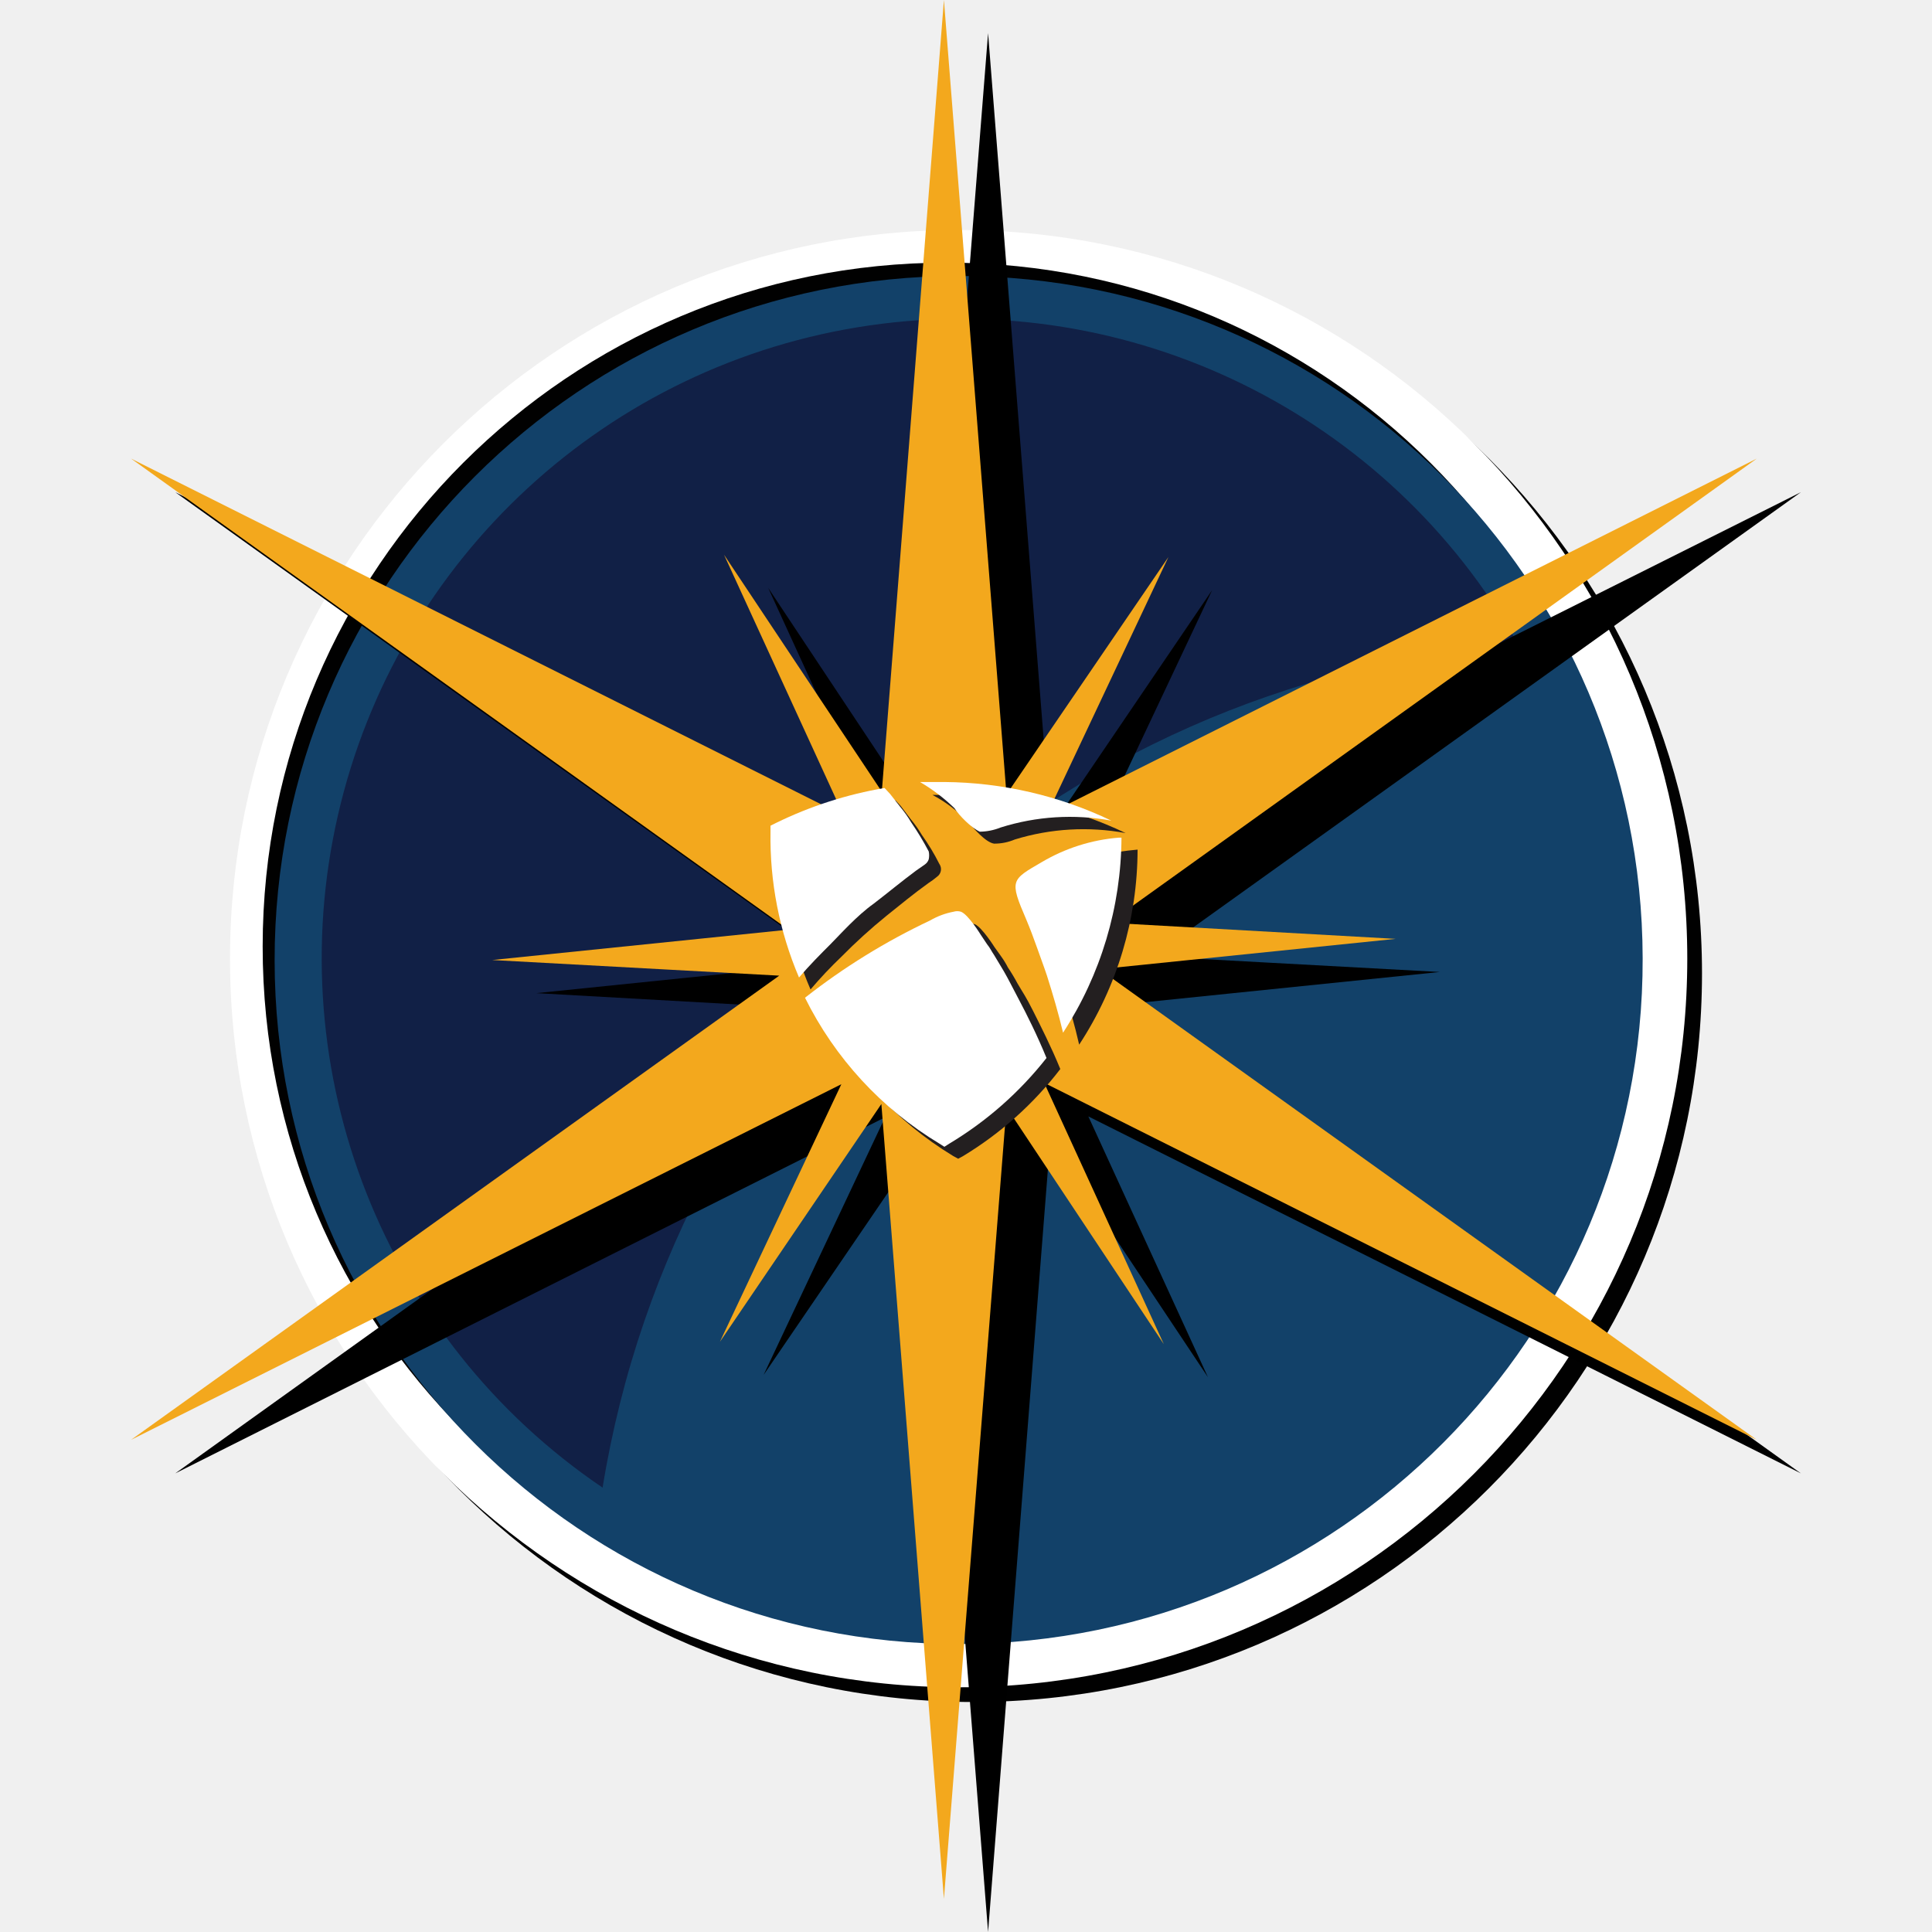
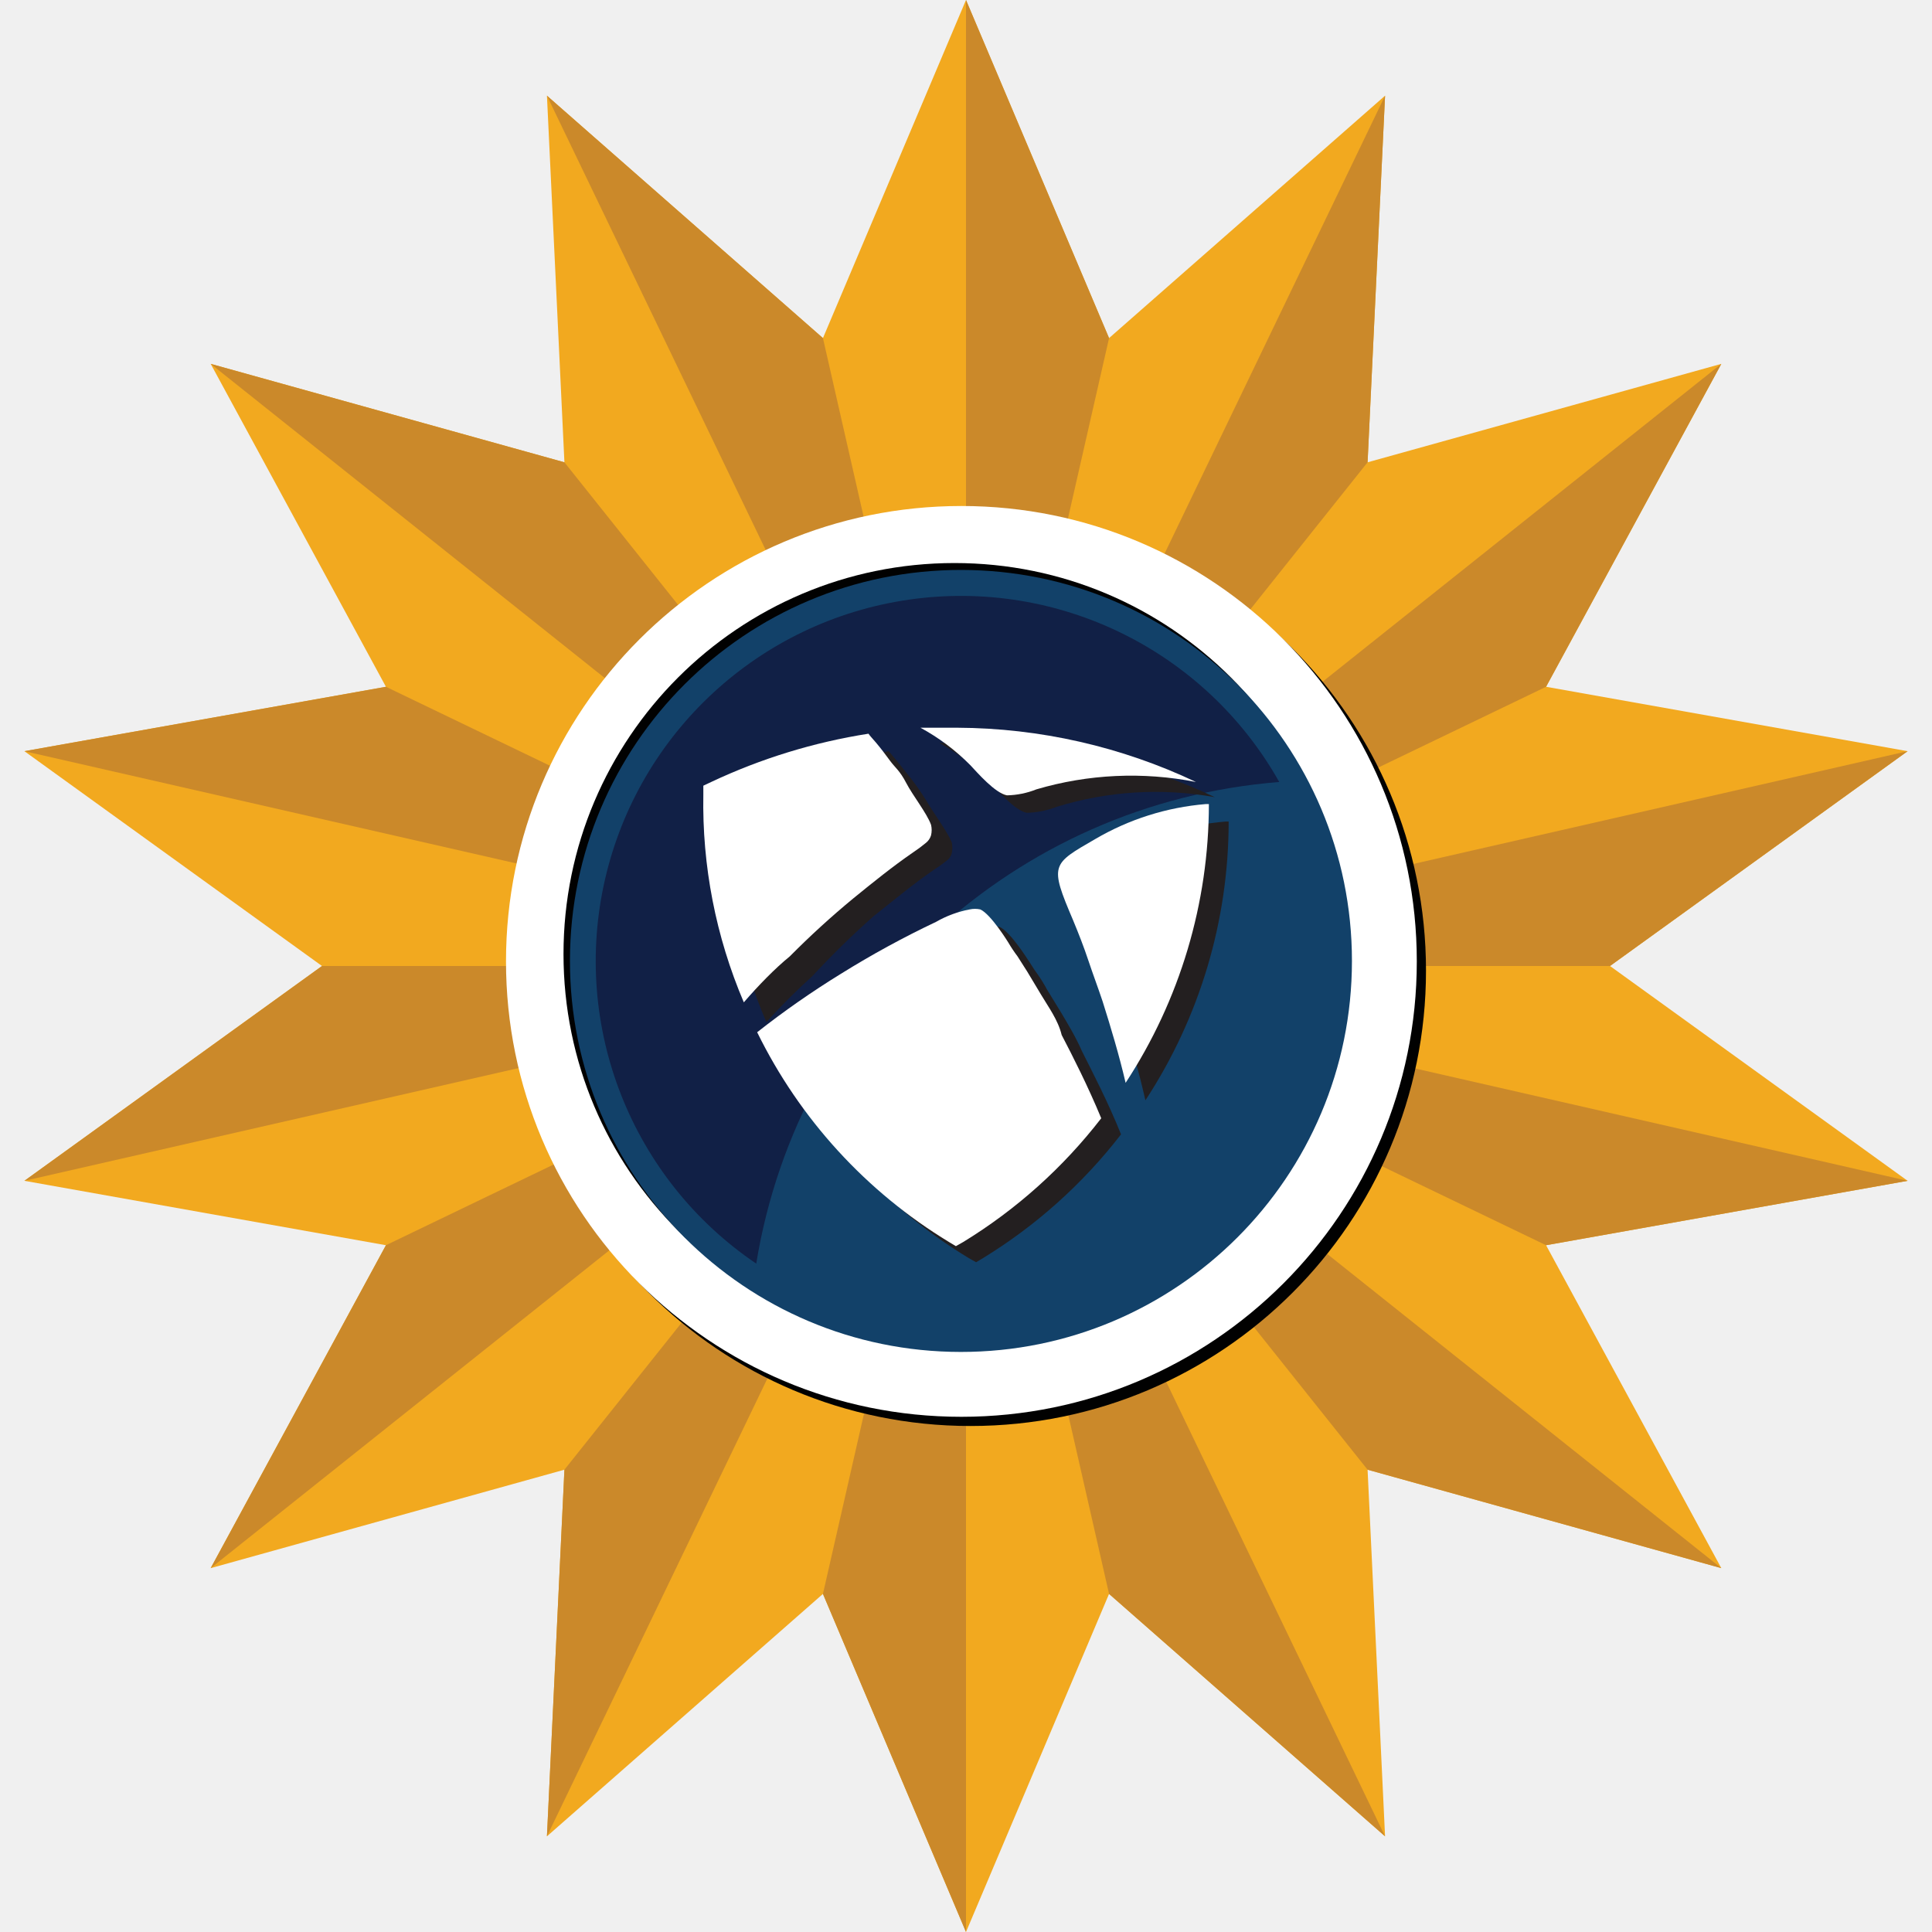
<svg xmlns="http://www.w3.org/2000/svg" id="Layer_1" data-name="Layer 1" viewBox="0 0 42 42">
  <defs>
-     <style>.cls-1{fill:#010101;}.cls-2{fill:#fff;}.cls-3{fill:#124169;}.cls-4{fill:#112046;}.cls-5{fill:#f3a81d;}.cls-6{fill:#231f20;}</style>
+     <style>.cls-1{fill:#f2a91f;}.cls-2{fill:#cb892a;}.cls-3{fill:#010101;}.cls-4{fill:#fff;}.cls-5{fill:#124169;}.cls-6{fill:#112046;}.cls-7{fill:#231f20;}</style>
  </defs>
-   <circle class="cls-1" cx="21.16" cy="21.16" r="15.84" />
-   <circle class="cls-2" cx="20.84" cy="20.84" r="15.84" />
-   <path class="cls-1" d="M35.45,20.58A14.87,14.87,0,1,1,20.59,5.71,14.86,14.86,0,0,1,35.45,20.58Z" />
-   <path class="cls-3" d="M35.71,20.83A14.87,14.87,0,1,1,20.84,6,14.86,14.86,0,0,1,35.71,20.83Z" />
-   <path class="cls-4" d="M33,14a13.9,13.9,0,1,0-19.9,18.34A21.92,21.92,0,0,1,33,14Z" />
-   <polygon points="24.86 21.79 31.3 21.13 25.06 20.79 39.15 10.7 23.71 18.43 26.35 12.83 22.84 18 21.48 0.72 20.12 17.93 16.7 12.78 19.3 18.46 3.81 10.7 18.1 20.93 11.66 21.59 17.89 21.94 3.81 32.03 19.24 24.29 16.6 29.89 20.12 24.73 21.48 42 22.83 24.79 26.26 29.94 23.66 24.27 39.15 32.03 24.86 21.79" />
-   <polygon class="cls-5" points="23.9 21.07 30.34 20.41 24.11 20.06 38.19 9.97 22.76 17.71 25.4 12.11 21.88 17.27 20.52 0 19.17 17.21 15.74 12.06 18.34 17.73 2.85 9.97 17.14 20.21 10.7 20.87 16.94 21.21 2.85 31.3 18.29 23.57 15.65 29.17 19.16 24 20.52 41.28 21.88 24.07 25.3 29.22 22.7 23.54 38.19 31.3 23.9 21.07" />
-   <path class="cls-6" d="M24.63,18.48A4,4,0,0,0,23,19c-.66.38-.7.39-.34,1.24.09.2.16.4.24.61l.21.62a12.6,12.6,0,0,1,.35,1.24,7.76,7.76,0,0,0,1.27-4.24Z" />
-   <path class="cls-6" d="M21.61,18.34a1.13,1.13,0,0,0,.45-.09,5.07,5.07,0,0,1,2.41-.14,8.5,8.5,0,0,0-3.64-.83l-.56,0a3.09,3.09,0,0,1,.76.57C21.16,18,21.42,18.31,21.61,18.34Z" />
-   <path class="cls-6" d="M19.27,19.91c.3-.24.59-.48.91-.71a1.82,1.82,0,0,0,.19-.14.2.2,0,0,0,.05-.28,4.79,4.79,0,0,0-.38-.63,2.62,2.62,0,0,0-.24-.34l-.22-.29-.11-.12a8.61,8.61,0,0,0-2.37.75l-.11.06v.13a7.71,7.71,0,0,0,.63,3.17,9.36,9.36,0,0,1,.67-.71A11.87,11.87,0,0,1,19.27,19.91Z" />
-   <path class="cls-6" d="M22.12,21.38a4.05,4.05,0,0,0-.21-.35,1.76,1.76,0,0,0-.14-.23l-.15-.21h0s-.27-.43-.43-.5a.39.39,0,0,0-.16,0,2,2,0,0,0-.51.18c-.35.17-1,.49-1.45.79s-.84.55-1.27.89a7.77,7.77,0,0,0,2.92,3.18l.11.06.11-.06a7.66,7.66,0,0,0,2.11-1.89c-.2-.49-.43-.94-.59-1.26S22.23,21.57,22.12,21.38Z" />
-   <path class="cls-2" d="M24.32,18.21a3.9,3.9,0,0,0-1.67.53c-.67.39-.71.39-.34,1.25.08.19.16.4.23.6s.15.41.22.62c.13.41.25.82.35,1.24a7.85,7.85,0,0,0,1.27-4.24Z" />
-   <path class="cls-2" d="M21.3,18.08a1.24,1.24,0,0,0,.45-.09,5,5,0,0,1,2.41-.15A8.56,8.56,0,0,0,20.53,17H20a3.9,3.9,0,0,1,.75.57C20.85,17.73,21.12,18,21.3,18.08Z" />
-   <path class="cls-2" d="M19,19.64c.3-.23.6-.48.91-.71l.2-.14a.22.22,0,0,0,.08-.11.42.42,0,0,0,0-.17,6.2,6.2,0,0,0-.38-.63,2.62,2.62,0,0,0-.24-.34l-.22-.28-.12-.13a8.68,8.68,0,0,0-2.36.76l-.12.06v.13a7.76,7.76,0,0,0,.62,3.17c.23-.27.47-.51.68-.72S18.62,19.91,19,19.64Z" />
-   <path class="cls-2" d="M21.82,21.11l-.21-.35c-.05-.07-.09-.16-.15-.23l-.14-.21h0s-.27-.44-.43-.5a.27.27,0,0,0-.16,0,1.6,1.6,0,0,0-.51.19,14.25,14.25,0,0,0-2.72,1.68,7.68,7.68,0,0,0,2.92,3.17l.11.07.11-.07A7.77,7.77,0,0,0,22.75,23c-.2-.49-.43-.95-.6-1.27S21.93,21.3,21.82,21.11Z" />
+   <polygon class="cls-1" points="35 21 41.47 25.67 33.61 27.07 37.42 34.09 29.73 31.95 30.11 39.92 24.11 34.65 21 42 17.89 34.65 11.89 39.92 12.27 31.95 4.58 34.09 8.39 27.07 0.53 25.67 7 21 0.53 16.33 8.39 14.93 4.58 7.91 12.27 10.05 11.89 2.08 17.89 7.35 21 0 24.11 7.35 30.11 2.08 29.73 10.05 37.42 7.91 33.61 14.93 41.47 16.33 35 21" />
+   <polygon class="cls-2" points="21 0 21 21 24.11 7.35 21 0" />
+   <polygon class="cls-2" points="30.11 2.08 21 21 29.73 10.05 30.11 2.08" />
+   <polygon class="cls-2" points="37.42 7.91 21 21 33.61 14.93 37.42 7.91" />
+   <polygon class="cls-2" points="41.47 16.33 21 21 35 21 41.47 16.33" />
+   <polygon class="cls-2" points="41.47 25.67 21 21 33.61 27.07 41.47 25.67" />
+   <polygon class="cls-2" points="37.42 34.09 21 21 29.73 31.95 37.42 34.09" />
+   <polygon class="cls-2" points="30.11 39.92 21 21 24.11 34.65 30.11 39.92" />
+   <polygon class="cls-2" points="21 42 21 21 17.89 34.65 21 42" />
+   <polygon class="cls-2" points="11.89 39.92 21 21 12.27 31.95 11.89 39.92" />
+   <polygon class="cls-2" points="4.58 34.09 21 21 8.39 27.07 4.58 34.09" />
+   <polygon class="cls-2" points="0.53 25.67 21 21 7 21 0.53 25.67" />
+   <polygon class="cls-2" points="0.53 16.33 21 21 8.39 14.93 0.53 16.33" />
+   <polygon class="cls-2" points="4.58 7.91 21 21 12.27 10.05 4.58 7.91" />
+   <polygon class="cls-2" points="11.89 2.08 21 21 17.89 7.35 11.89 2.08" />
+   <circle class="cls-3" cx="21.1" cy="21.1" r="9.9" />
+   <circle class="cls-4" cx="20.9" cy="20.9" r="9.9" />
+   <path class="cls-3" d="M29.25,20.74a8.5,8.5,0,1,1-8.5-8.5A8.5,8.5,0,0,1,29.25,20.74Z" />
+   <path class="cls-5" d="M29.39,20.89a8.5,8.5,0,1,1-8.49-8.5A8.5,8.5,0,0,1,29.39,20.89Z" />
+   <path class="cls-6" d="M27.81,17A7.94,7.94,0,1,0,16.44,27.47,12.52,12.52,0,0,1,27.81,17Z" />
+   <path class="cls-7" d="M26.64,17.86a5.59,5.59,0,0,0-2.39.76c-1,.55-1,.55-.49,1.77q.18.43.33.87c.11.29.22.59.31.89a17.12,17.12,0,0,1,.5,1.77,11.06,11.06,0,0,0,1.81-6.06Z" />
+   <path class="cls-7" d="M22.32,17.67a1.93,1.93,0,0,0,.65-.13,7.28,7.28,0,0,1,3.44-.21,12.27,12.27,0,0,0-5.19-1.18c-.27,0-.54,0-.8,0a4.78,4.78,0,0,1,1.07.81C21.68,17.18,22.06,17.62,22.32,17.67Z" />
+   <path class="cls-7" d="M19,19.91c.43-.34.85-.69,1.3-1a3.07,3.07,0,0,0,.28-.2.28.28,0,0,0,.11-.16.56.56,0,0,0,0-.24c-.1-.24-.4-.64-.55-.9a5.36,5.36,0,0,0-.34-.49l-.32-.4-.16-.19a12.6,12.6,0,0,0-3.38,1.09l-.17.08v.19a11,11,0,0,0,.89,4.53,14,14,0,0,1,1-1A18.51,18.51,0,0,1,19,19.91Z" />
+   <path class="cls-7" d="M23.06,22l-.3-.49a3.13,3.13,0,0,0-.21-.34c-.07-.09-.13-.2-.2-.3h0s-.39-.62-.62-.72a.48.48,0,0,0-.22,0,2.17,2.17,0,0,0-.73.27,20.06,20.06,0,0,0-3.89,2.4,11.08,11.08,0,0,0,4.17,4.53l.16.09.15-.09a11.14,11.14,0,0,0,3-2.69c-.28-.7-.62-1.35-.85-1.81C23.39,22.55,23.22,22.27,23.06,22Z" />
+   <path class="cls-4" d="M26.21,17.48a5.68,5.68,0,0,0-2.4.76c-.95.55-1,.55-.48,1.77.12.29.23.57.33.87s.21.59.31.89c.18.57.36,1.17.5,1.77a11.06,11.06,0,0,0,1.81-6.06Z" />
+   <path class="cls-4" d="M21.89,17.29a1.82,1.82,0,0,0,.64-.13A7.28,7.28,0,0,1,26,17a12.24,12.24,0,0,0-5.19-1.18l-.8,0a4.63,4.63,0,0,1,1.08.81C21.25,16.8,21.63,17.24,21.89,17.29Z" />
+   <path class="cls-4" d="M18.55,19.53c.43-.35.85-.69,1.3-1a3.07,3.07,0,0,0,.27-.2.33.33,0,0,0,.12-.17.49.49,0,0,0,0-.23c-.09-.25-.4-.64-.54-.91s-.24-.33-.35-.48-.2-.27-.31-.4-.11-.12-.16-.19A12.6,12.6,0,0,0,15.46,17l-.17.08v.19a11,11,0,0,0,.88,4.52c.32-.37.67-.73,1-1A18.65,18.65,0,0,1,18.55,19.53Z" />
+   <path class="cls-4" d="M22.63,21.62l-.3-.5-.21-.33a3.13,3.13,0,0,1-.2-.3h0s-.38-.62-.61-.72a.55.55,0,0,0-.23,0,2.34,2.34,0,0,0-.73.27,20.64,20.64,0,0,0-2.07,1.13,19.32,19.32,0,0,0-1.82,1.27A11,11,0,0,0,20.63,27l.15.09.16-.09a11.14,11.14,0,0,0,3-2.69c-.29-.7-.62-1.35-.86-1.81C23,22.17,22.79,21.89,22.63,21.62Z" />
</svg>
